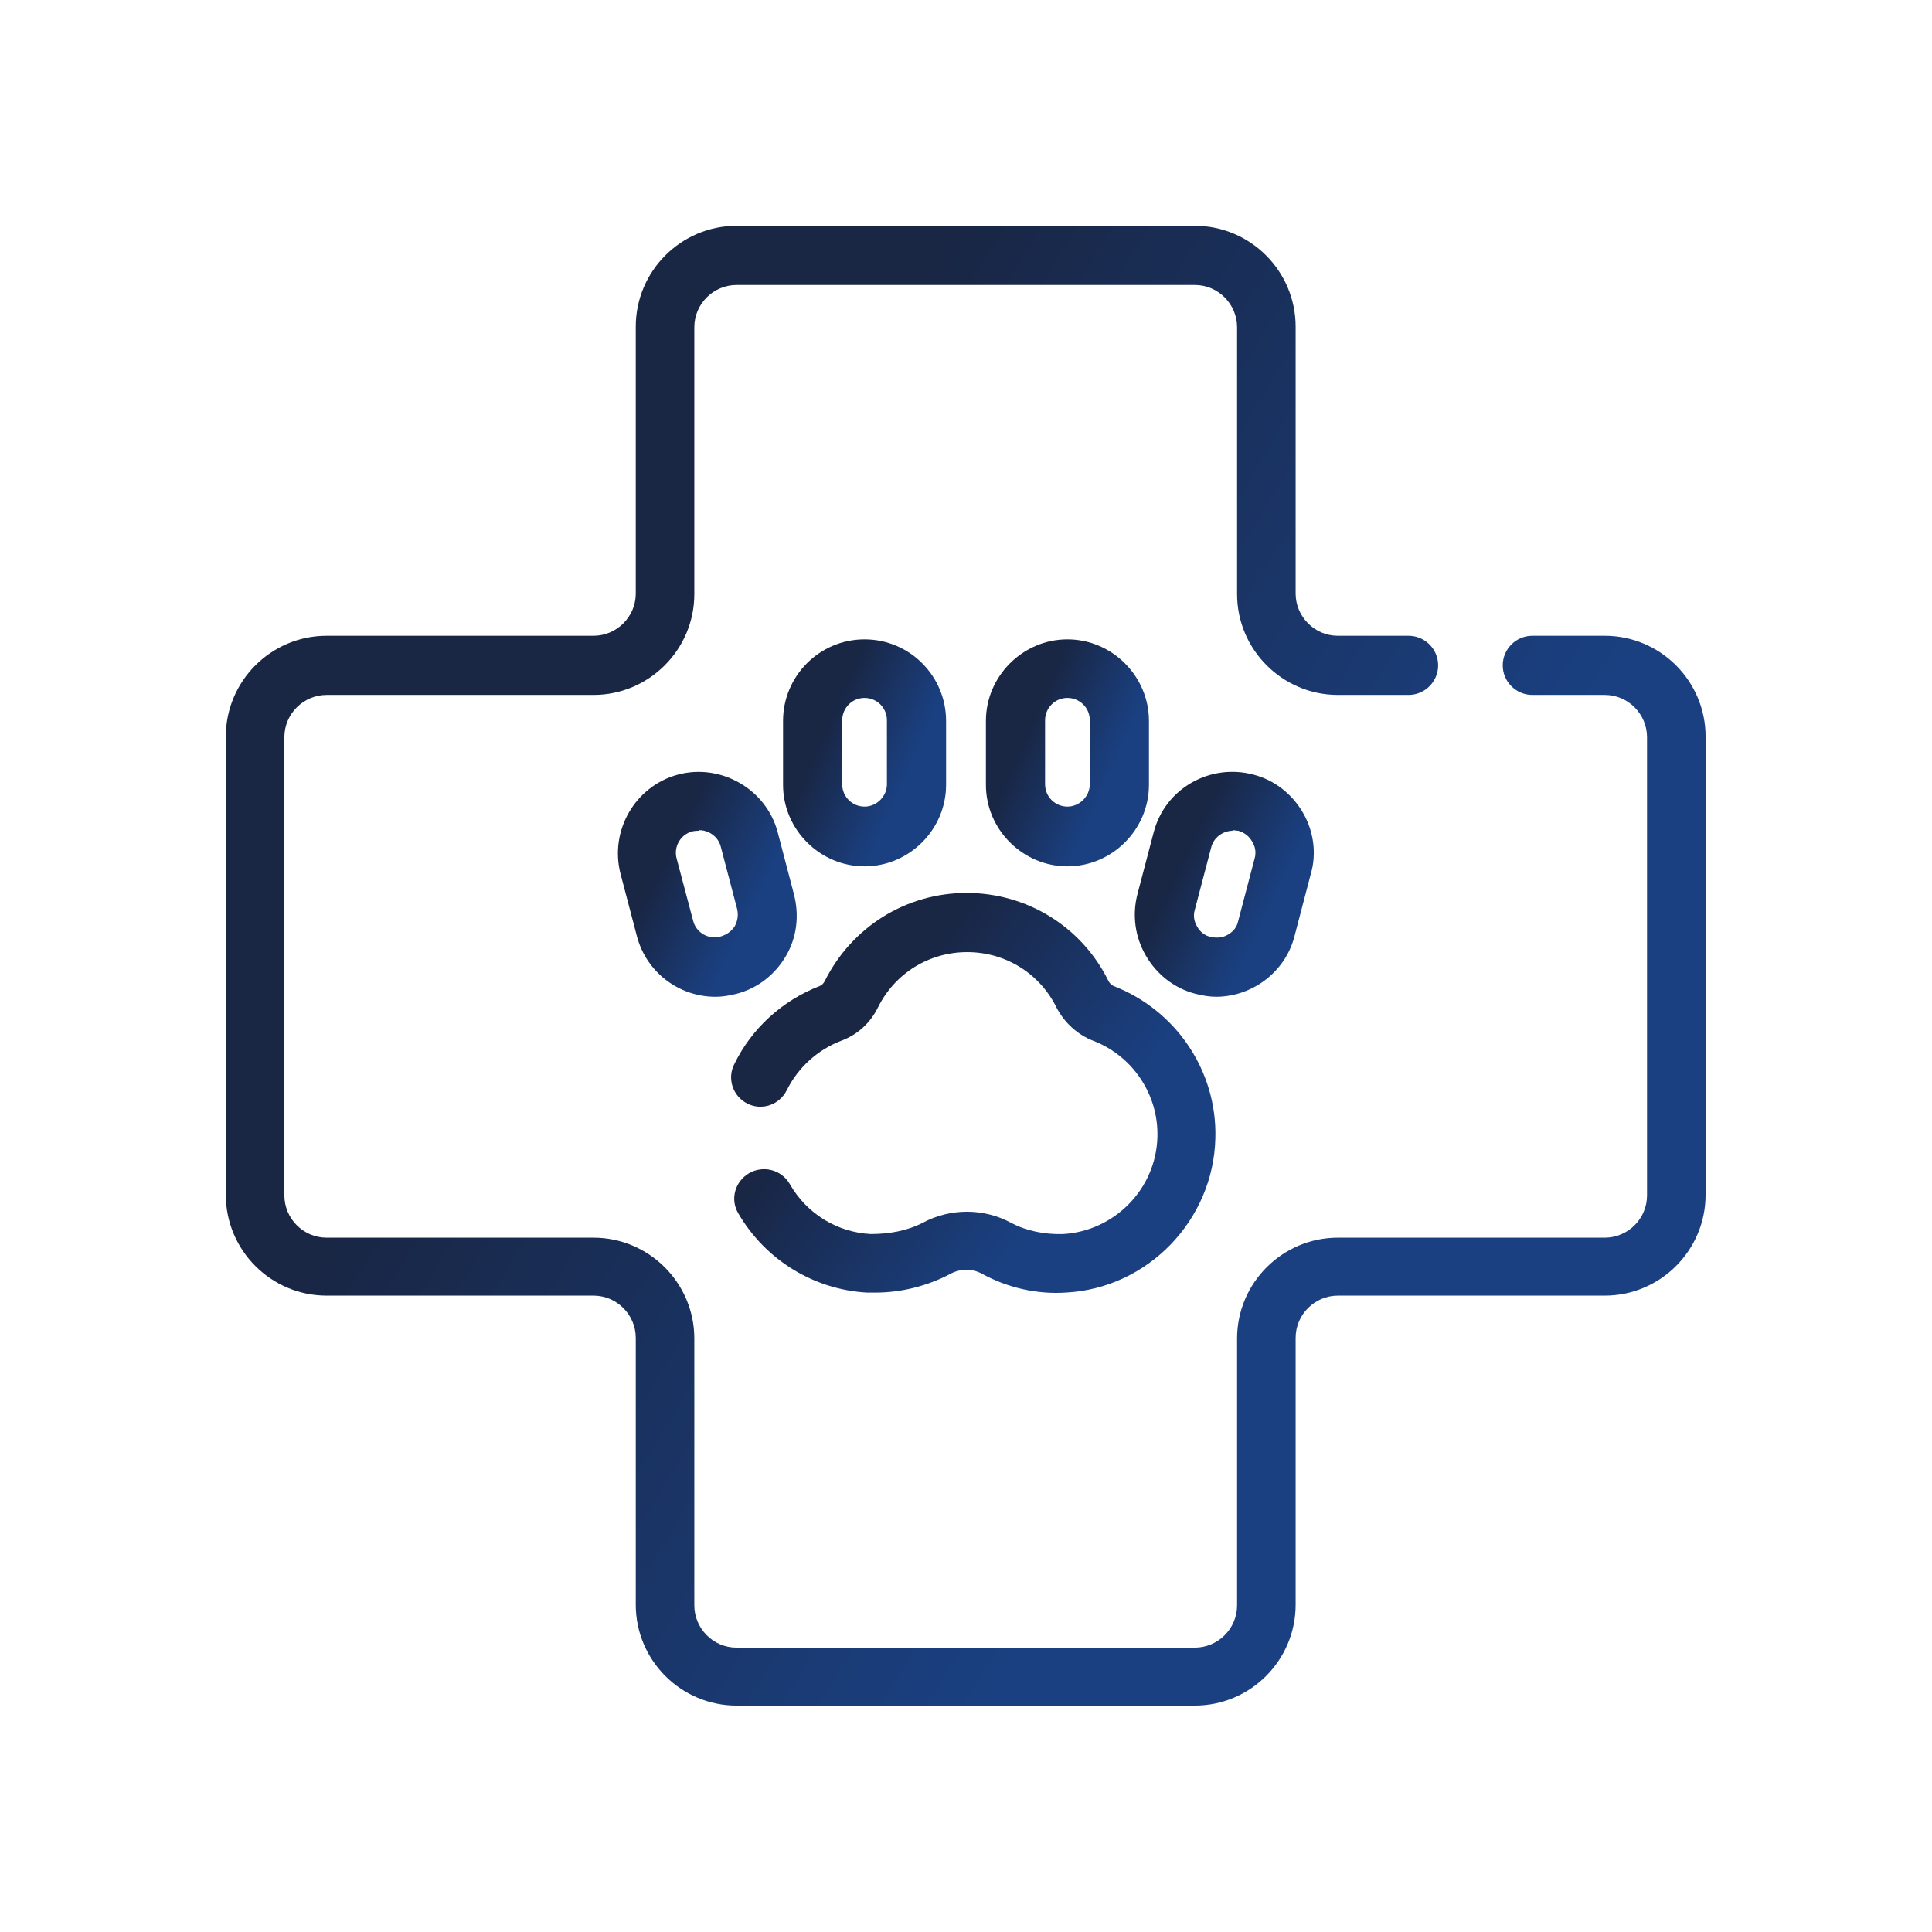
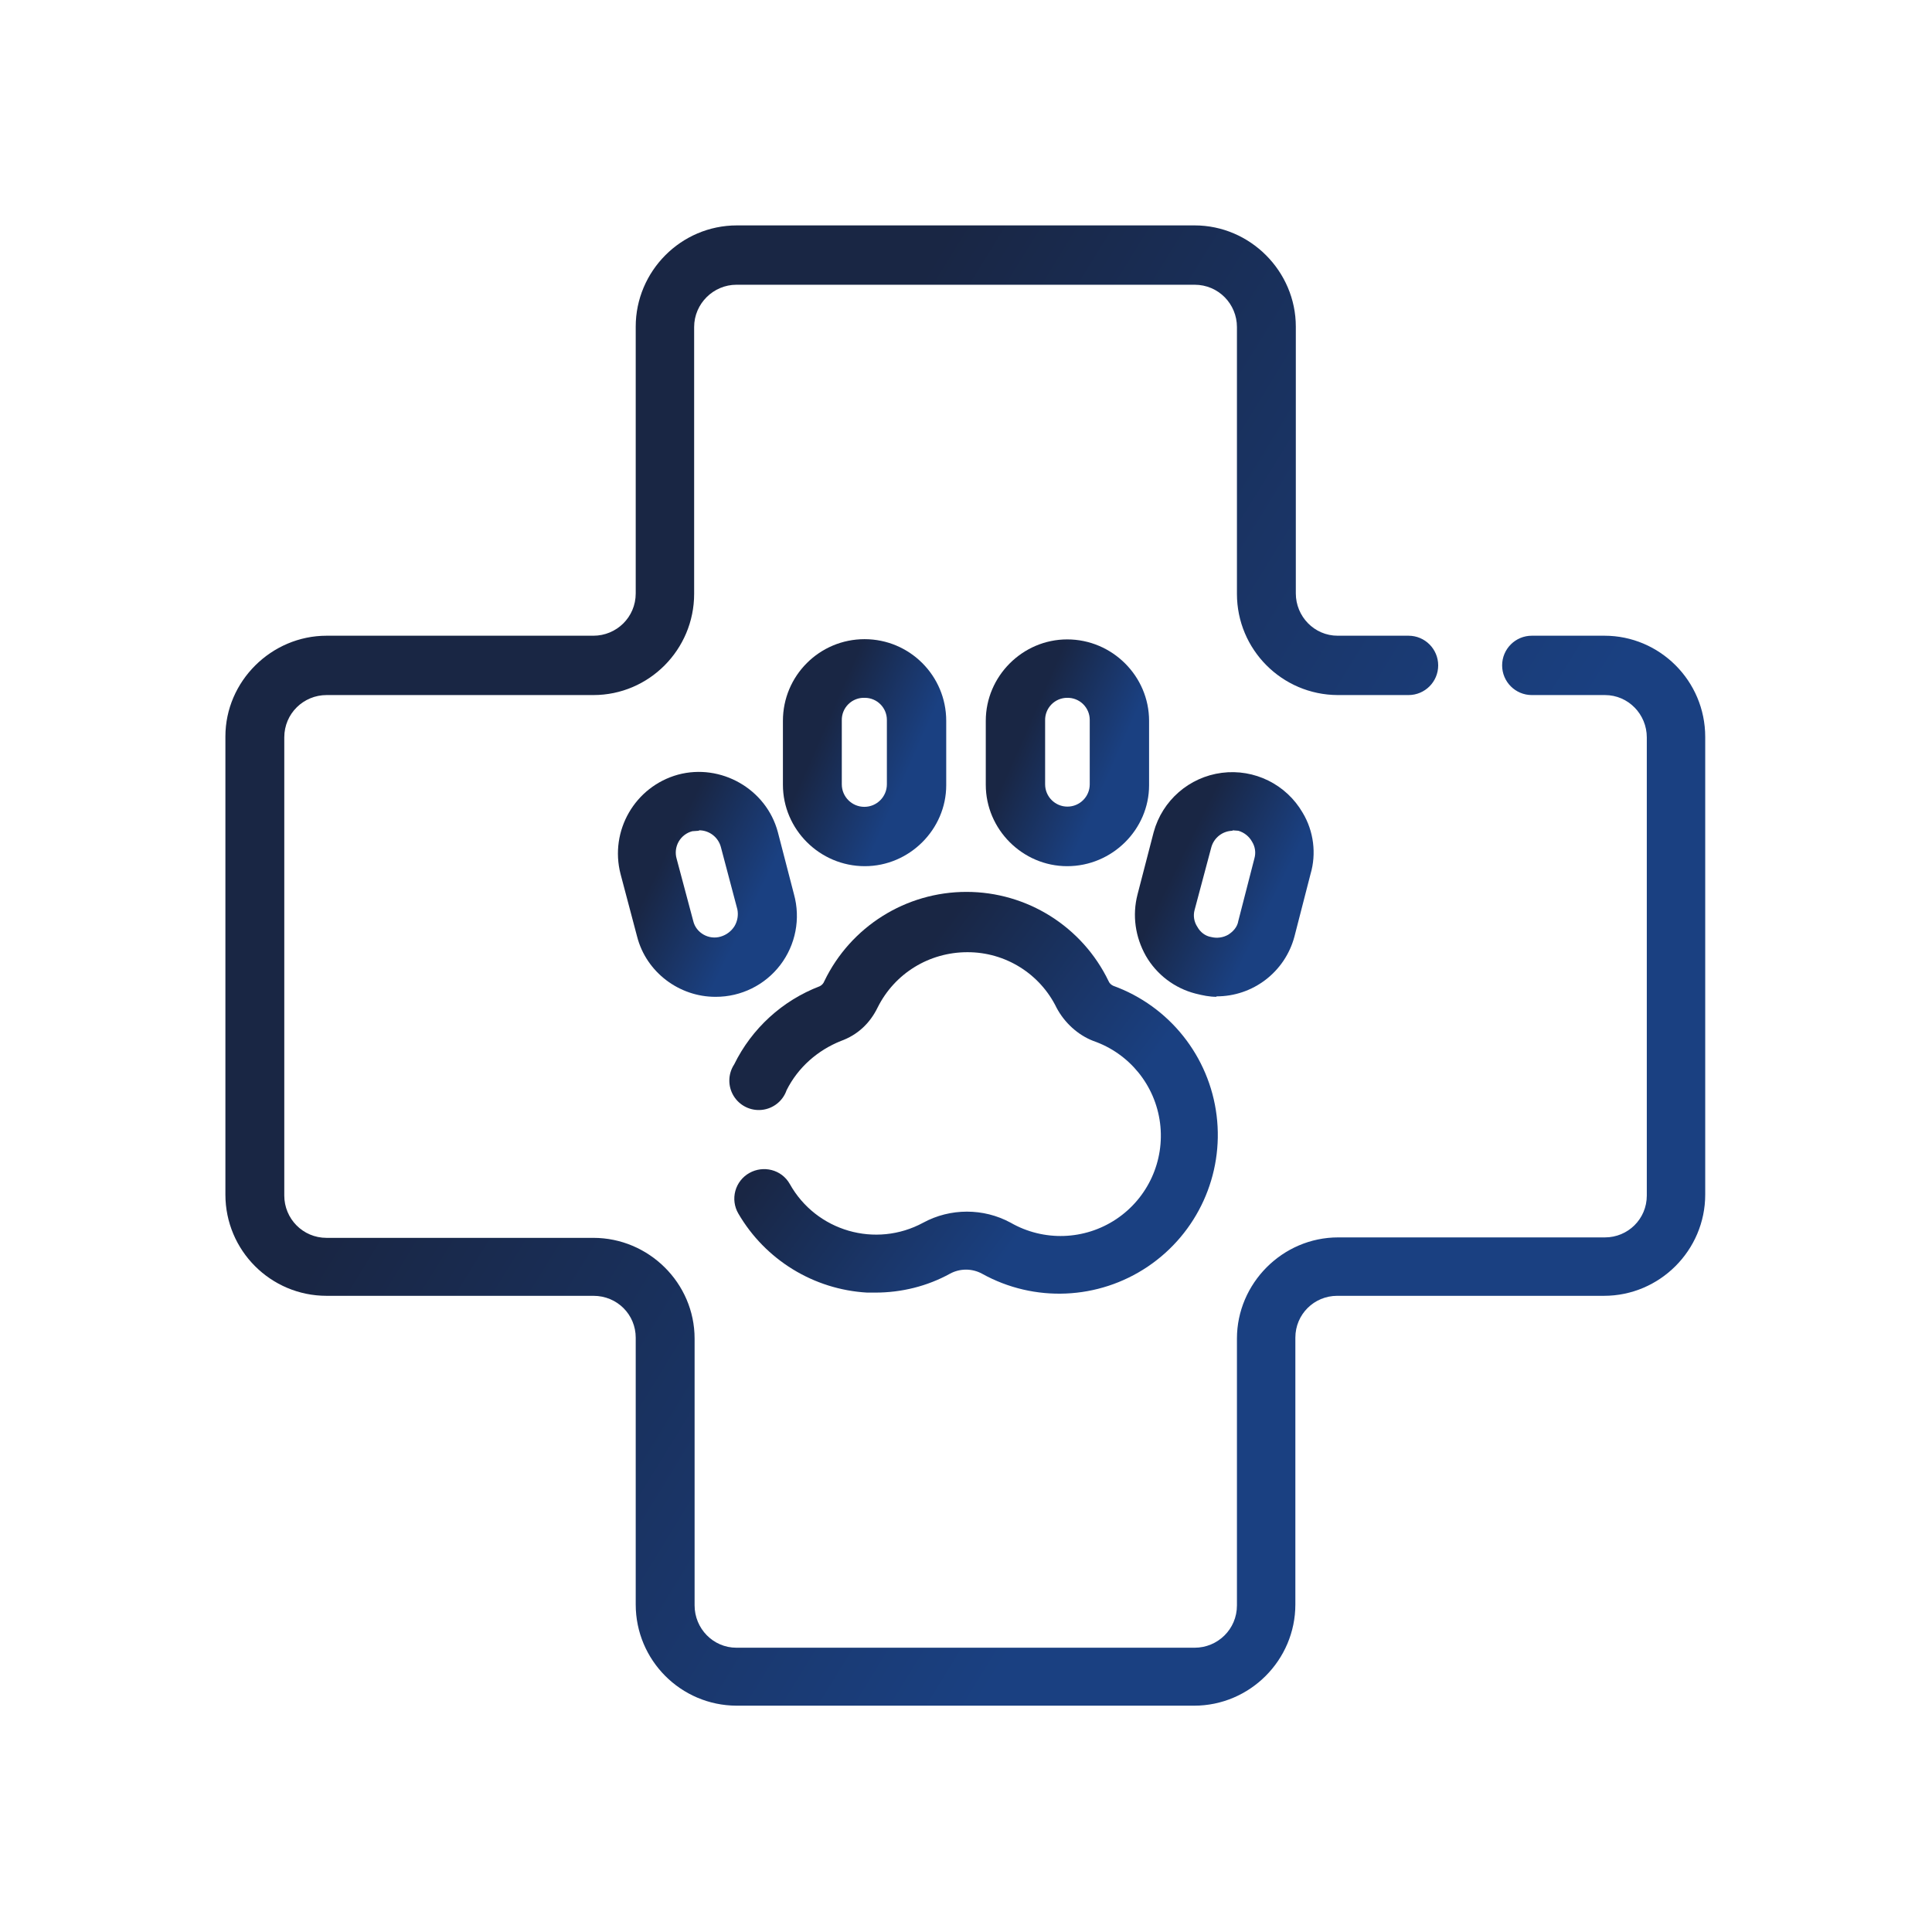
- <svg xmlns="http://www.w3.org/2000/svg" width="42" height="42" viewBox="0 0 42 42" fill="none">
-   <path d="M15.553 21.669C14.766 21.669 14.057 21.144 13.847 20.357L13.492 19.005C13.243 18.06 13.807 17.089 14.739 16.839C15.671 16.59 16.656 17.154 16.905 18.086L17.259 19.438C17.378 19.897 17.325 20.37 17.089 20.777C16.852 21.184 16.472 21.486 16.012 21.604C15.855 21.643 15.711 21.669 15.553 21.669ZM15.186 18.06C15.186 18.06 15.107 18.06 15.054 18.073C14.792 18.139 14.634 18.414 14.713 18.677L15.068 20.016C15.133 20.278 15.409 20.436 15.671 20.357C15.803 20.317 15.908 20.239 15.973 20.134C16.039 20.016 16.052 19.884 16.026 19.766L15.671 18.414C15.619 18.191 15.409 18.047 15.199 18.047L15.186 18.06Z" fill="url(#paint0_linear_133_1162)" />
-   <path d="M26.447 21.669C26.289 21.669 26.145 21.643 25.988 21.604C25.528 21.485 25.148 21.184 24.911 20.777C24.675 20.37 24.609 19.897 24.727 19.438L25.082 18.086C25.331 17.141 26.302 16.59 27.247 16.839C27.707 16.957 28.087 17.259 28.324 17.666C28.56 18.073 28.626 18.559 28.494 19.005L28.14 20.357C28.022 20.816 27.72 21.197 27.313 21.433C27.038 21.59 26.736 21.669 26.434 21.669H26.447ZM26.801 18.06C26.591 18.06 26.381 18.204 26.329 18.427L25.974 19.779C25.935 19.91 25.961 20.042 26.027 20.147C26.093 20.265 26.198 20.344 26.329 20.37C26.46 20.396 26.591 20.383 26.696 20.317C26.814 20.252 26.893 20.147 26.919 20.015L27.274 18.664C27.313 18.532 27.287 18.401 27.221 18.296C27.156 18.178 27.051 18.099 26.919 18.06C26.88 18.06 26.841 18.047 26.788 18.047L26.801 18.06Z" fill="url(#paint1_linear_133_1162)" />
-   <path d="M18.795 18.834C17.824 18.834 17.023 18.034 17.023 17.062V15.671C17.023 14.7 17.811 13.899 18.795 13.899C19.779 13.899 20.567 14.7 20.567 15.671V17.062C20.567 18.034 19.766 18.834 18.795 18.834ZM18.795 15.172C18.519 15.172 18.309 15.396 18.309 15.658V17.049C18.309 17.325 18.532 17.535 18.795 17.535C19.058 17.535 19.281 17.312 19.281 17.049V15.658C19.281 15.383 19.058 15.172 18.795 15.172Z" fill="url(#paint2_linear_133_1162)" />
-   <path d="M23.205 18.834C22.234 18.834 21.433 18.034 21.433 17.062V15.671C21.433 14.7 22.234 13.899 23.205 13.899C24.176 13.899 24.977 14.7 24.977 15.671V17.062C24.977 18.034 24.176 18.834 23.205 18.834ZM23.205 15.172C22.929 15.172 22.719 15.396 22.719 15.658V17.049C22.719 17.325 22.942 17.535 23.205 17.535C23.468 17.535 23.691 17.312 23.691 17.049V15.658C23.691 15.383 23.468 15.172 23.205 15.172Z" fill="url(#paint3_linear_133_1162)" />
-   <path d="M25.974 37.078H16.012C14.805 37.078 13.821 36.094 13.821 34.886V29.085C13.821 28.586 13.414 28.166 12.902 28.166H7.101C5.893 28.166 4.909 27.182 4.909 25.974V16.012C4.909 14.805 5.893 13.821 7.101 13.821H12.902C13.401 13.821 13.821 13.414 13.821 12.902V7.101C13.821 5.893 14.805 4.909 16.012 4.909H25.974C27.182 4.909 28.166 5.893 28.166 7.101V12.902C28.166 13.401 28.573 13.821 29.085 13.821H30.621C30.975 13.821 31.264 14.109 31.264 14.464C31.264 14.818 30.975 15.107 30.621 15.107H29.085C27.878 15.107 26.893 14.122 26.893 12.915V7.114C26.893 6.615 26.486 6.195 25.974 6.195H16.012C15.514 6.195 15.094 6.602 15.094 7.114V12.915C15.094 14.122 14.109 15.107 12.902 15.107H7.101C6.602 15.107 6.182 15.514 6.182 16.026V25.987C6.182 26.486 6.589 26.906 7.101 26.906H12.902C14.109 26.906 15.094 27.891 15.094 29.098V34.899C15.094 35.398 15.501 35.818 16.012 35.818H25.974C26.473 35.818 26.893 35.411 26.893 34.899V29.098C26.893 27.891 27.878 26.906 29.085 26.906H34.886C35.385 26.906 35.805 26.499 35.805 25.987V16.026C35.805 15.527 35.398 15.107 34.886 15.107H33.311C32.957 15.107 32.668 14.818 32.668 14.464C32.668 14.109 32.957 13.821 33.311 13.821H34.886C36.094 13.821 37.078 14.805 37.078 16.012V25.974C37.078 27.182 36.094 28.166 34.886 28.166H29.085C28.586 28.166 28.166 28.573 28.166 29.085V34.886C28.166 36.094 27.182 37.078 25.974 37.078Z" fill="url(#paint4_linear_133_1162)" />
-   <path d="M19.031 28.1C19.031 28.1 18.9 28.1 18.848 28.1C17.692 28.035 16.642 27.392 16.052 26.381C15.868 26.079 15.973 25.685 16.288 25.502C16.59 25.331 16.984 25.423 17.168 25.738C17.535 26.381 18.191 26.788 18.926 26.827C19.32 26.827 19.714 26.762 20.068 26.578C20.659 26.263 21.381 26.263 21.971 26.578C22.312 26.762 22.719 26.84 23.113 26.827C24.229 26.762 25.134 25.843 25.161 24.714C25.187 23.795 24.622 22.955 23.769 22.627C23.428 22.496 23.139 22.233 22.969 21.905C22.601 21.157 21.853 20.698 21.026 20.698C20.199 20.698 19.451 21.157 19.084 21.905C18.913 22.247 18.637 22.496 18.283 22.627C17.771 22.824 17.351 23.205 17.102 23.703C16.944 24.018 16.564 24.15 16.249 23.992C15.934 23.835 15.803 23.454 15.96 23.139C16.341 22.352 17.01 21.748 17.824 21.433C17.863 21.42 17.902 21.38 17.929 21.328C18.519 20.147 19.701 19.412 21.013 19.412C22.326 19.412 23.52 20.147 24.098 21.328C24.124 21.38 24.163 21.407 24.203 21.433C25.567 21.958 26.46 23.284 26.421 24.74C26.381 26.525 24.951 28.009 23.166 28.1C22.536 28.14 21.906 27.995 21.354 27.694C21.144 27.575 20.869 27.575 20.659 27.694C20.16 27.956 19.596 28.1 19.031 28.1Z" fill="url(#paint5_linear_133_1162)" />
+ <svg xmlns="http://www.w3.org/2000/svg" fill="none" viewBox="0 0 42 42">
+   <path fill="url(#a)" d="M15.55 21.67c-.78 0-1.5-.53-1.7-1.31L13.49 19a1.78 1.78 0 0 1 1.25-2.16c.93-.25 1.92.31 2.17 1.25l.35 1.35a1.76 1.76 0 0 1-1.7 2.23Zm-.36-3.61-.14.01a.48.48 0 0 0-.34.6l.36 1.35c.06.26.34.42.6.34a.53.53 0 0 0 .3-.23.52.52 0 0 0 .06-.36l-.36-1.36a.49.49 0 0 0-.47-.36l-.01.01Z" />
+   <path fill="url(#b)" d="M26.45 21.67c-.16 0-.3-.03-.46-.07a1.75 1.75 0 0 1-1.08-.82c-.23-.41-.3-.88-.18-1.34l.35-1.35a1.77 1.77 0 0 1 3.24-.42c.24.4.3.89.17 1.33l-.35 1.36a1.75 1.75 0 0 1-1.7 1.3Zm.35-3.61a.49.49 0 0 0-.47.37l-.36 1.35a.45.45 0 0 0 .06.37c.06.11.17.2.3.22a.5.5 0 0 0 .37-.05c.11-.07.2-.17.22-.3l.35-1.36a.45.45 0 0 0-.05-.36.5.5 0 0 0-.3-.24l-.13-.01.01.01Z" />
+   <path fill="url(#c)" d="M18.8 18.83c-.98 0-1.78-.8-1.78-1.77v-1.39a1.77 1.77 0 0 1 3.55 0v1.4c0 .96-.8 1.76-1.77 1.76Zm0-3.66a.48.48 0 0 0-.5.49v1.39a.48.48 0 1 0 .98 0v-1.4a.48.48 0 0 0-.48-.48Z" />
+   <path fill="url(#d)" d="M23.2 18.83c-.97 0-1.77-.8-1.77-1.77v-1.39c0-.97.8-1.77 1.77-1.77.98 0 1.78.8 1.78 1.77v1.4c0 .96-.8 1.76-1.78 1.76Zm0-3.66a.48.48 0 0 0-.48.49v1.39a.48.48 0 1 0 .97 0v-1.4a.48.48 0 0 0-.49-.48Z" />
+   <path fill="url(#e)" d="M25.97 37.08h-9.96a2.2 2.2 0 0 1-2.19-2.2v-5.8c0-.5-.4-.91-.92-.91H7.1a2.2 2.2 0 0 1-2.2-2.2v-9.96c0-1.2 1-2.19 2.2-2.19h5.8c.5 0 .92-.4.92-.92V7.1c0-1.2.98-2.2 2.2-2.2h9.95c1.21 0 2.2 1 2.2 2.2v5.8c0 .5.4.92.91.92h1.54a.64.64 0 0 1 0 1.29h-1.54a2.2 2.2 0 0 1-2.19-2.2v-5.8c0-.5-.4-.92-.92-.92h-9.96c-.5 0-.92.41-.92.92v5.8c0 1.21-.98 2.2-2.19 2.2H7.1c-.5 0-.92.4-.92.92v9.96c0 .5.4.92.92.92h5.8c1.2 0 2.2.98 2.2 2.19v5.8c0 .5.4.92.91.92h9.96c.5 0 .92-.4.92-.92v-5.8c0-1.2.99-2.2 2.2-2.2h5.8c.5 0 .91-.4.91-.91v-9.96c0-.5-.4-.92-.91-.92H33.3a.64.64 0 0 1 0-1.29h1.58c1.2 0 2.19.98 2.19 2.2v9.95c0 1.21-.99 2.2-2.2 2.2h-5.8c-.5 0-.91.4-.91.91v5.8c0 1.21-.99 2.2-2.2 2.2Z" />
+   <path fill="url(#f)" d="M19.03 28.1h-.18a3.47 3.47 0 0 1-2.8-1.72.64.64 0 0 1 .24-.88c.3-.17.7-.08.88.24a2.15 2.15 0 0 0 2.9.84c.59-.32 1.31-.32 1.9 0a2.18 2.18 0 1 0 1.8-3.95c-.34-.13-.63-.4-.8-.72a2.15 2.15 0 0 0-1.94-1.21c-.83 0-1.58.46-1.95 1.2-.17.35-.44.6-.8.73-.5.2-.93.57-1.18 1.07a.64.64 0 1 1-1.14-.56 3.44 3.44 0 0 1 1.86-1.7.2.2 0 0 0 .1-.11 3.43 3.43 0 0 1 6.18 0c.02.05.06.08.1.1a3.45 3.45 0 1 1-2.85 6.26.73.73 0 0 0-.7 0c-.49.27-1.05.41-1.62.41Z" />
  <defs>
-     <linearGradient id="paint0_linear_133_1162" x1="15.338" y1="16.78" x2="17.331" y2="17.756" gradientUnits="userSpaceOnUse">
+     <linearGradient id="a" x1="15.34" x2="17.33" y1="16.78" y2="17.76" gradientUnits="userSpaceOnUse">
      <stop stop-color="#192644" />
      <stop offset="1" stop-color="#1A4081" />
    </linearGradient>
-     <linearGradient id="paint1_linear_133_1162" x1="26.577" y1="16.779" x2="28.572" y2="17.757" gradientUnits="userSpaceOnUse">
+     <linearGradient id="b" x1="26.58" x2="28.57" y1="16.78" y2="17.76" gradientUnits="userSpaceOnUse">
      <stop stop-color="#192644" />
      <stop offset="1" stop-color="#1A4081" />
    </linearGradient>
-     <linearGradient id="paint2_linear_133_1162" x1="18.76" y1="13.899" x2="20.644" y2="14.733" gradientUnits="userSpaceOnUse">
+     <linearGradient id="c" x1="18.76" x2="20.64" y1="13.9" y2="14.73" gradientUnits="userSpaceOnUse">
      <stop stop-color="#192644" />
      <stop offset="1" stop-color="#1A4081" />
    </linearGradient>
-     <linearGradient id="paint3_linear_133_1162" x1="23.17" y1="13.899" x2="25.054" y2="14.733" gradientUnits="userSpaceOnUse">
+     <linearGradient id="d" x1="23.17" x2="25.05" y1="13.9" y2="14.73" gradientUnits="userSpaceOnUse">
      <stop stop-color="#192644" />
      <stop offset="1" stop-color="#1A4081" />
    </linearGradient>
-     <linearGradient id="paint4_linear_133_1162" x1="20.675" y1="4.909" x2="35.501" y2="14.04" gradientUnits="userSpaceOnUse">
+     <linearGradient id="e" x1="20.68" x2="35.5" y1="4.91" y2="14.04" gradientUnits="userSpaceOnUse">
      <stop stop-color="#192644" />
      <stop offset="1" stop-color="#1A4081" />
    </linearGradient>
-     <linearGradient id="paint5_linear_133_1162" x1="21.053" y1="19.412" x2="25.354" y2="22.619" gradientUnits="userSpaceOnUse">
+     <linearGradient id="f" x1="21.05" x2="25.35" y1="19.41" y2="22.62" gradientUnits="userSpaceOnUse">
      <stop stop-color="#192644" />
      <stop offset="1" stop-color="#1A4081" />
    </linearGradient>
  </defs>
</svg>
